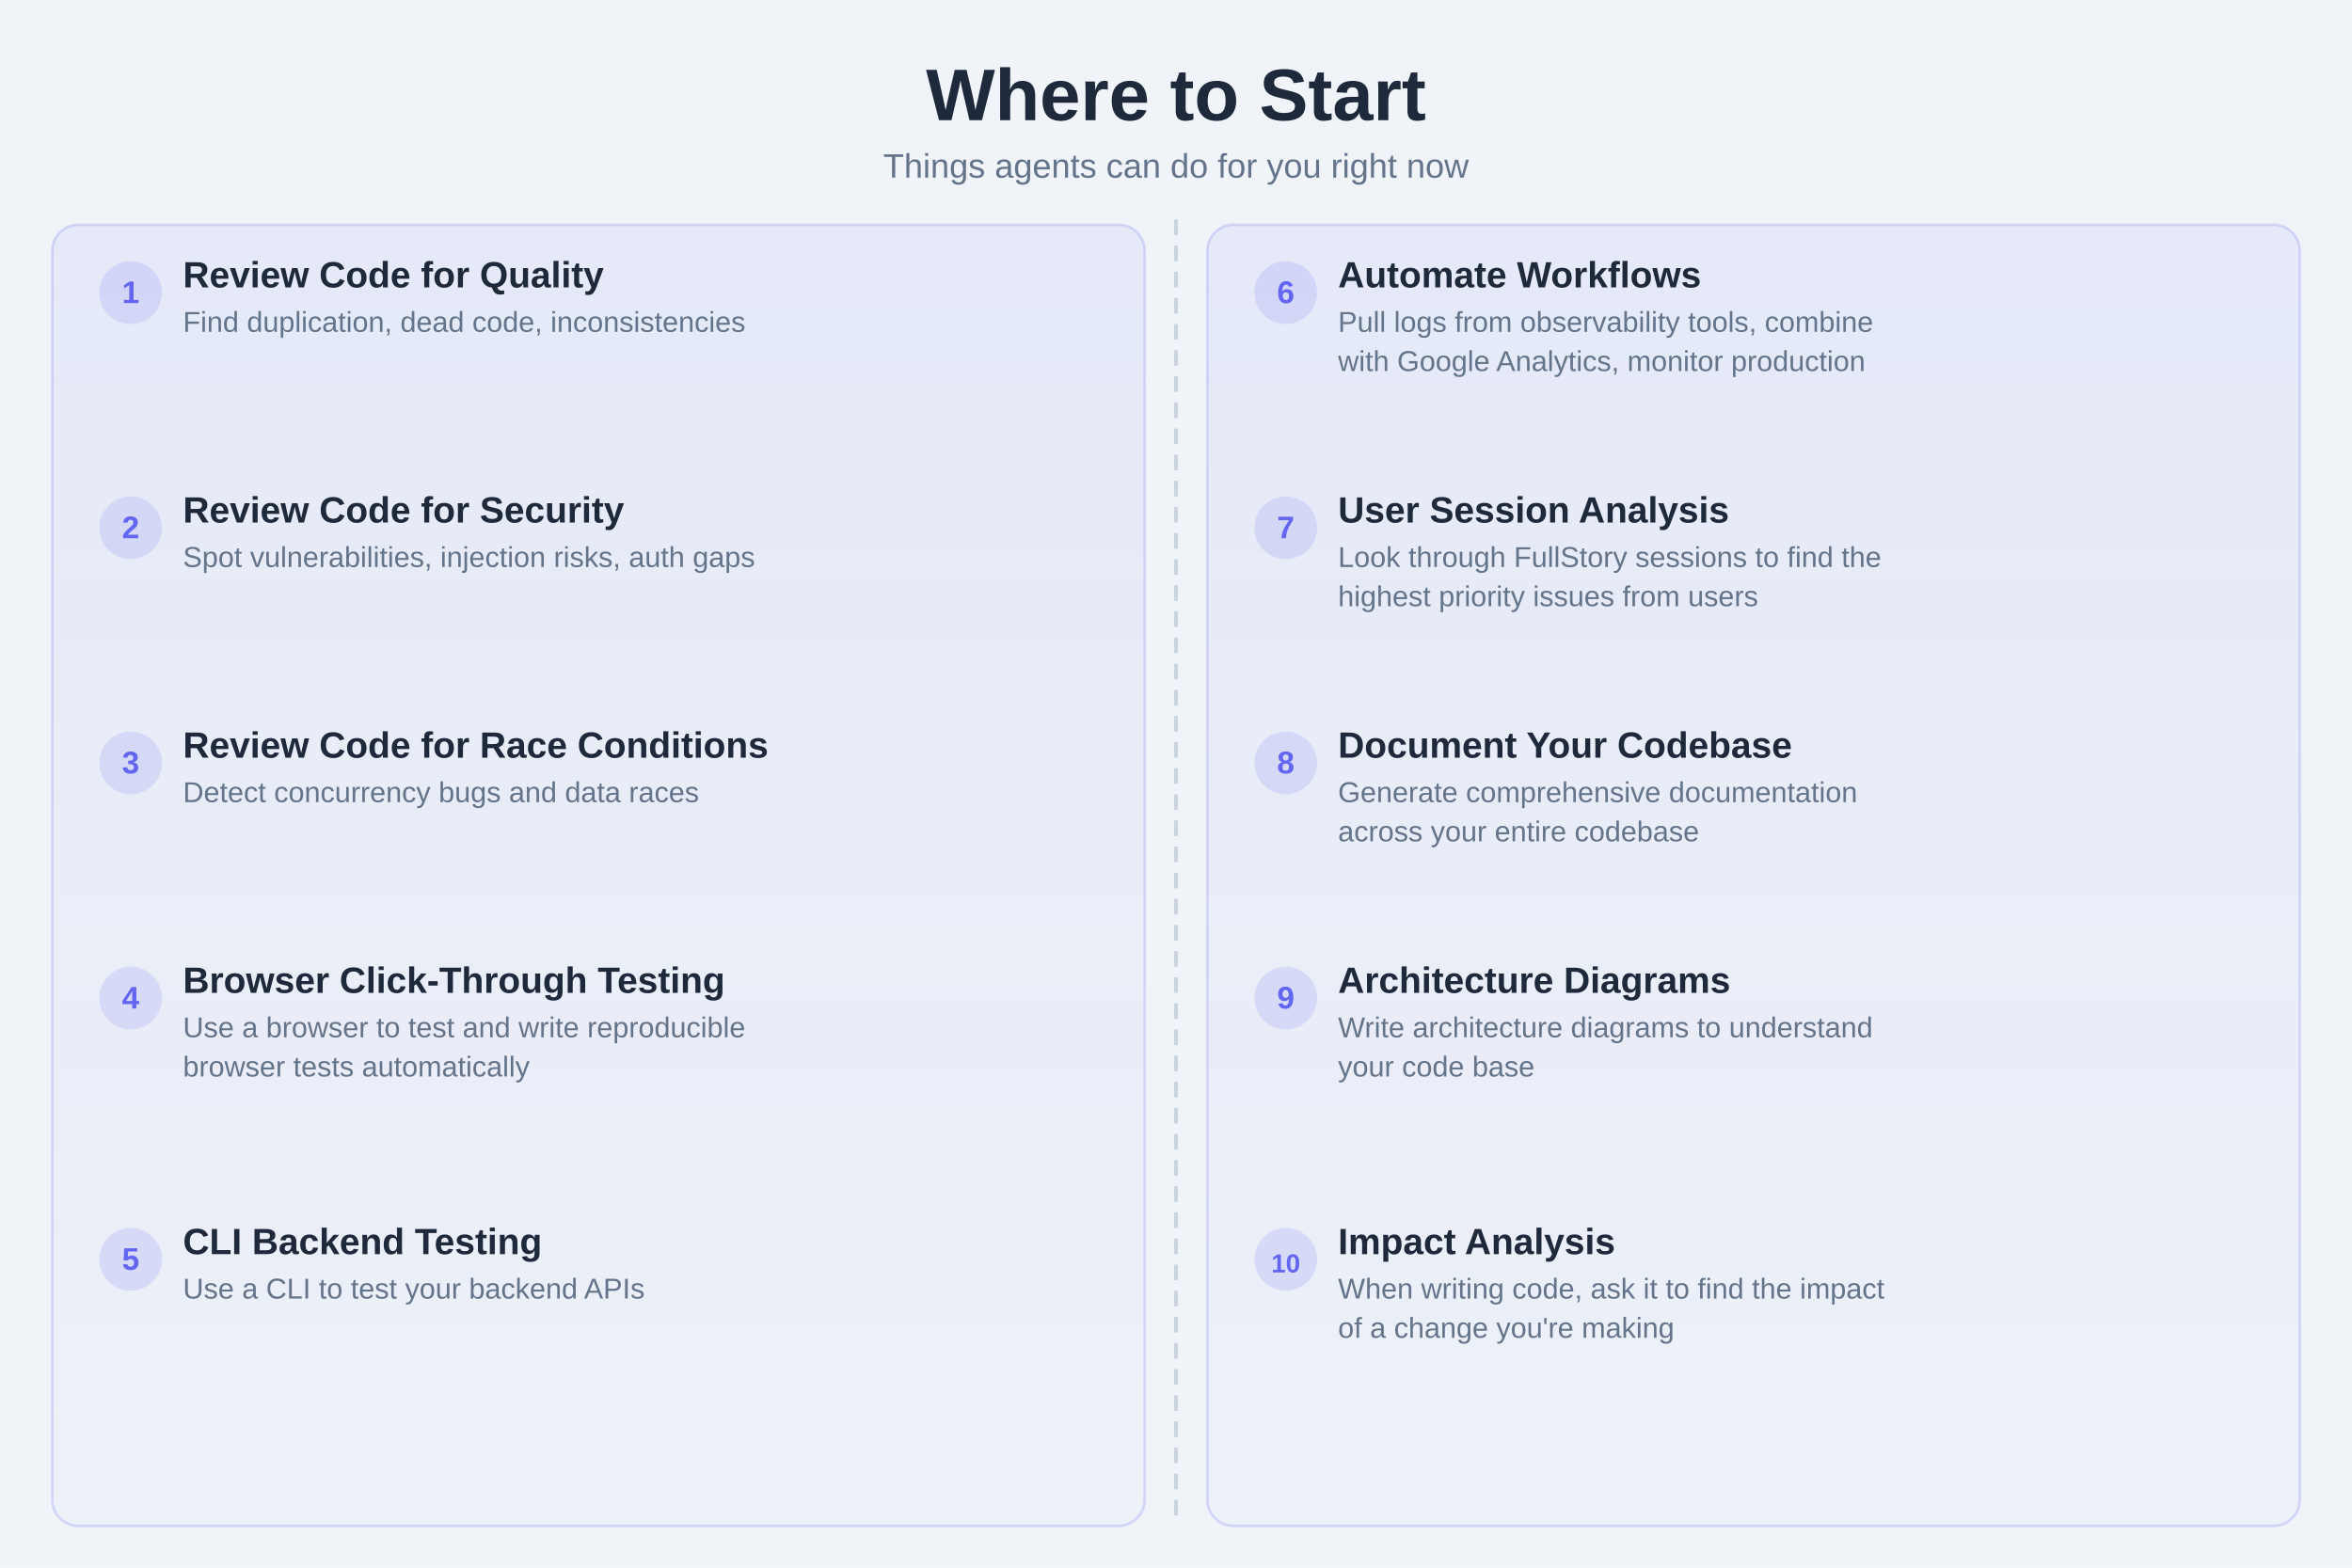
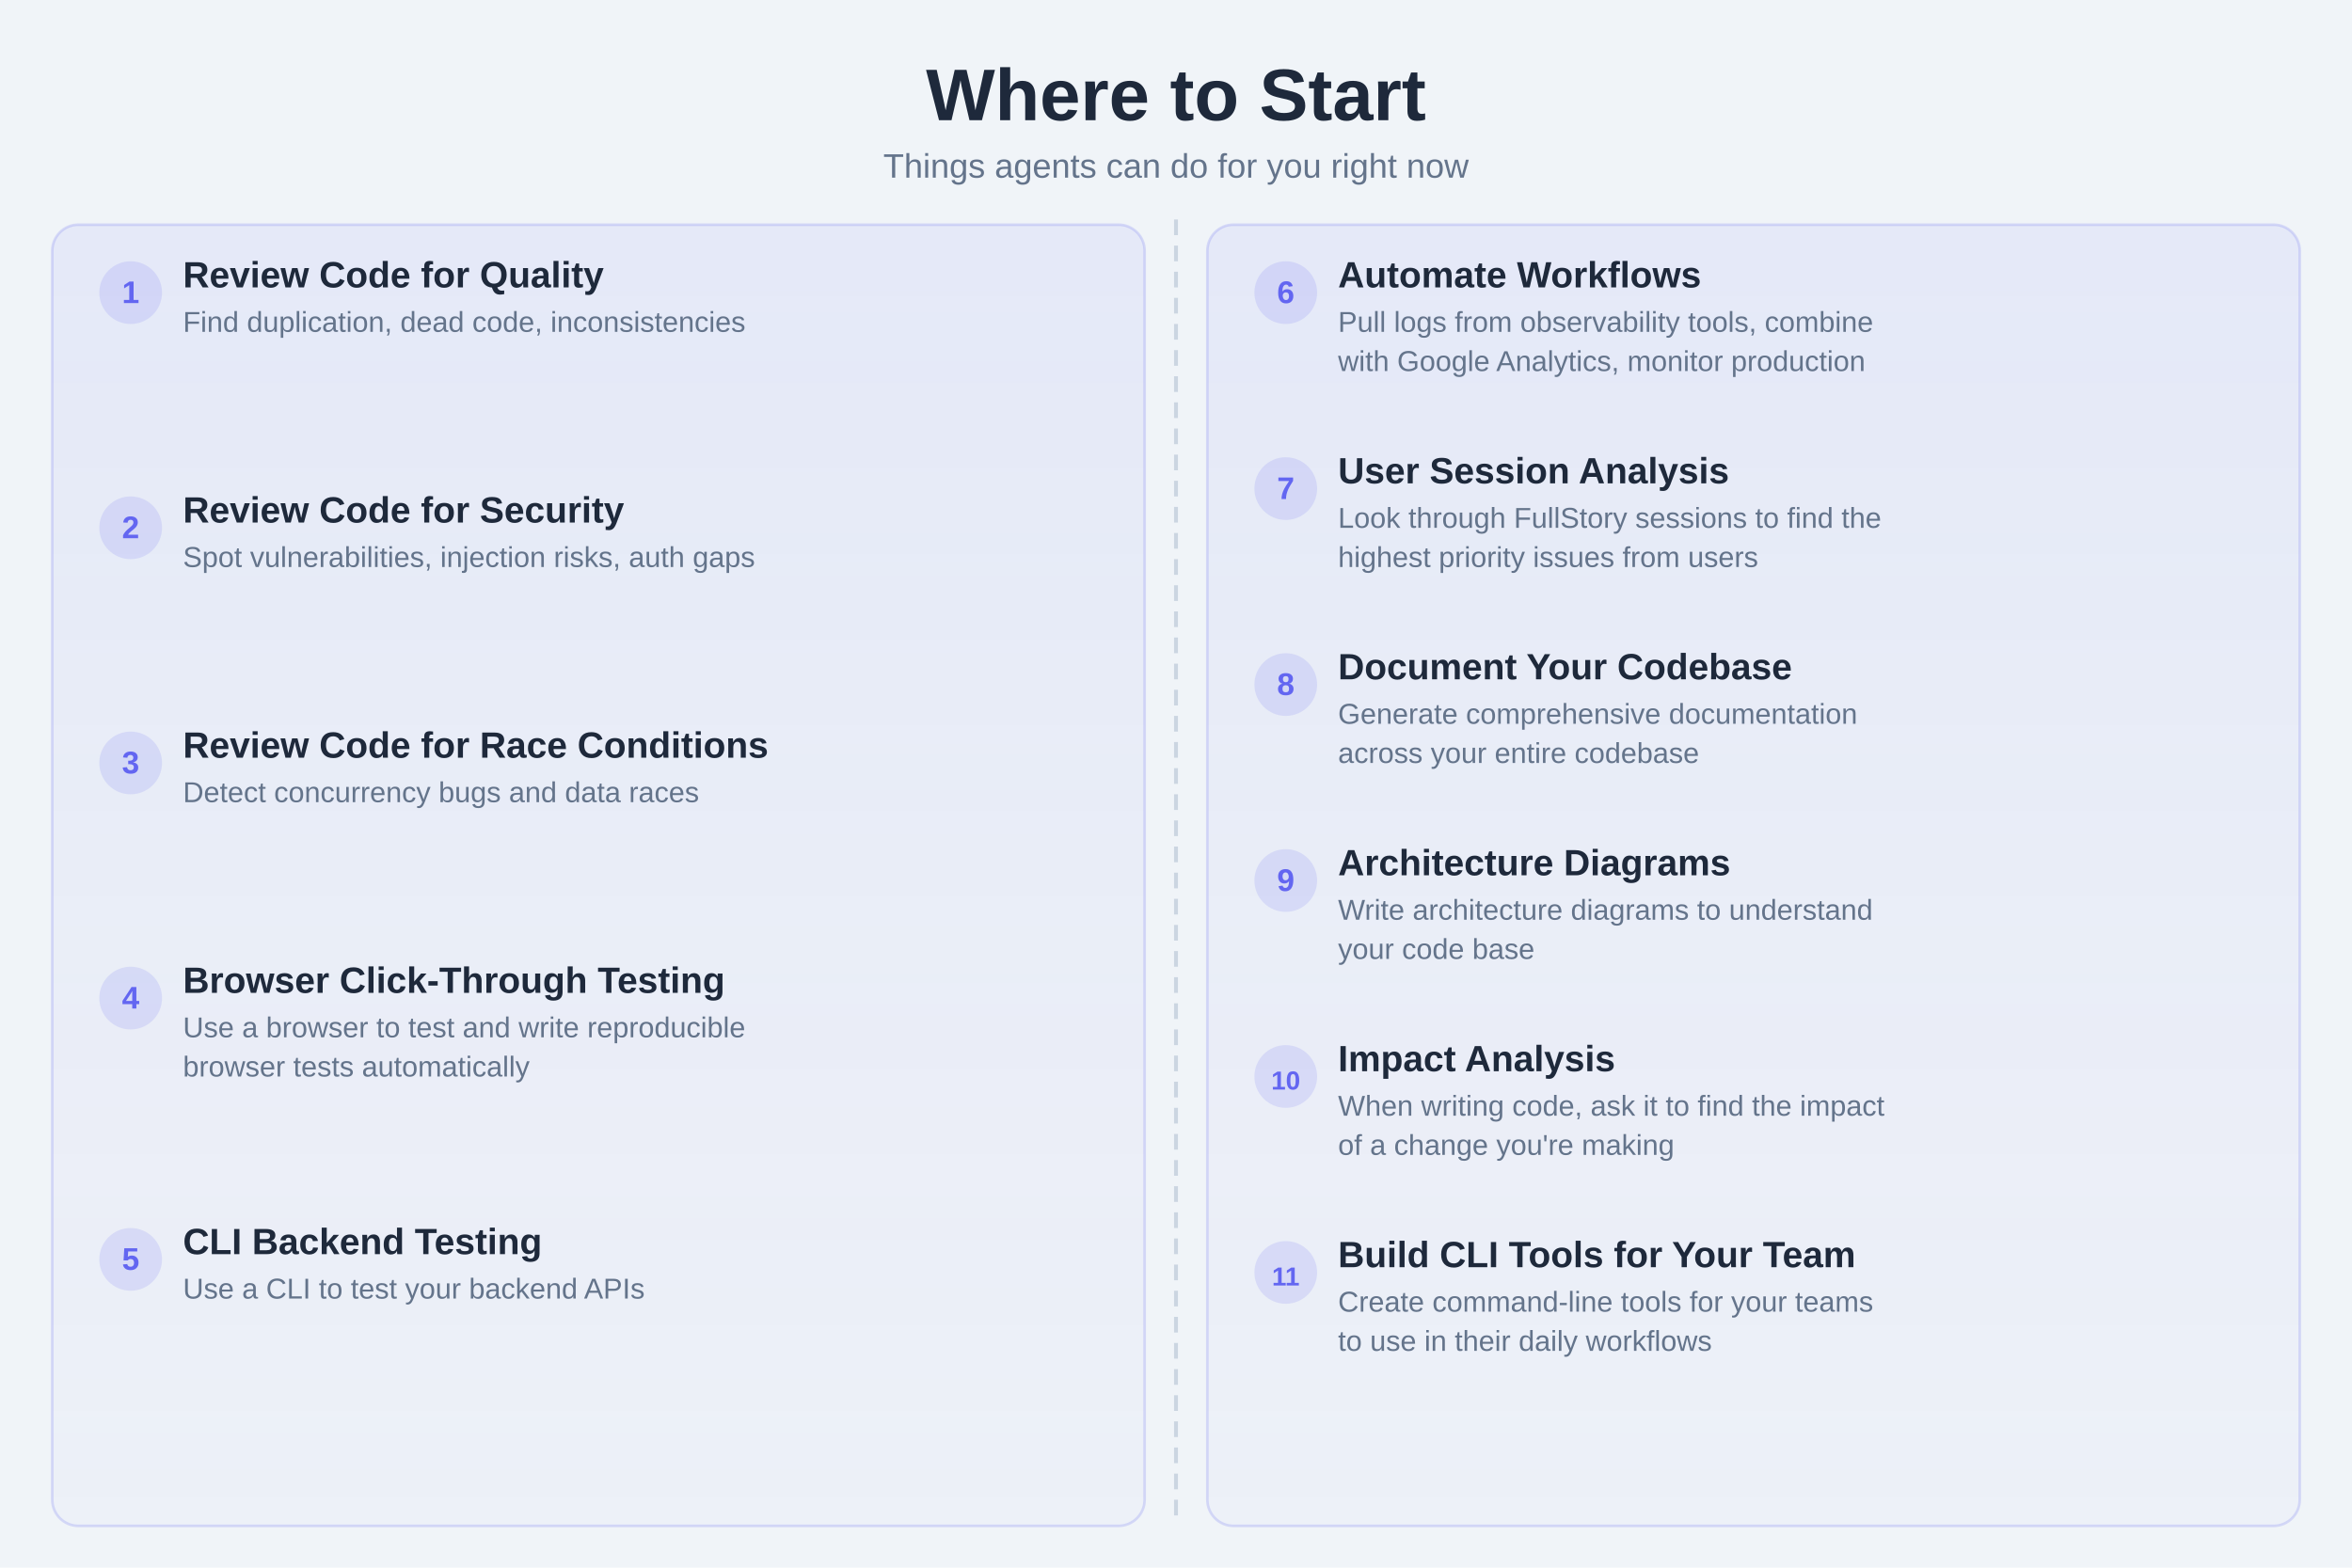
<svg xmlns="http://www.w3.org/2000/svg" viewBox="0 0 900 600" width="900" height="600">
  <defs>
    <linearGradient id="headerGrad" x1="0%" y1="0%" x2="100%" y2="0%">
      <stop offset="0%" stop-color="#667eea" />
      <stop offset="100%" stop-color="#764ba2" />
    </linearGradient>
    <linearGradient id="colBg" x1="0%" y1="0%" x2="0%" y2="100%">
      <stop offset="0%" stop-color="#6366f1" stop-opacity="0.08" />
      <stop offset="100%" stop-color="#6366f1" stop-opacity="0.02" />
    </linearGradient>
  </defs>
  <rect width="900" height="600" fill="#f0f4f8" />
  <text x="450" y="46" text-anchor="middle" font-family="Arial, sans-serif" font-size="28" font-weight="bold" fill="#1e293b">Where to Start</text>
  <text x="450" y="68" text-anchor="middle" font-family="Arial, sans-serif" font-size="13" fill="#64748b">Things agents can do for you right now</text>
  <line x1="450" y1="84" x2="450" y2="580" stroke="#cbd5e1" stroke-width="1.5" stroke-dasharray="6,4" />
  <rect x="20" y="86" width="418" height="498" rx="10" fill="url(#colBg)" stroke="#6366f1" stroke-width="1" stroke-opacity="0.2" />
  <rect x="462" y="86" width="418" height="498" rx="10" fill="url(#colBg)" stroke="#6366f1" stroke-width="1" stroke-opacity="0.2" />
  <g transform="translate(38, 100)">
    <circle cx="12" cy="12" r="12" fill="#6366f1" opacity="0.15" />
    <text x="12" y="16" text-anchor="middle" font-family="Arial, sans-serif" font-size="12" font-weight="bold" fill="#6366f1">1</text>
    <text x="32" y="10" font-family="Arial, sans-serif" font-size="14" font-weight="bold" fill="#1e293b">Review Code for Quality</text>
    <text x="32" y="27" font-family="Arial, sans-serif" font-size="11" fill="#64748b">Find duplication, dead code, inconsistencies</text>
  </g>
  <g transform="translate(38, 190)">
    <circle cx="12" cy="12" r="12" fill="#6366f1" opacity="0.15" />
    <text x="12" y="16" text-anchor="middle" font-family="Arial, sans-serif" font-size="12" font-weight="bold" fill="#6366f1">2</text>
    <text x="32" y="10" font-family="Arial, sans-serif" font-size="14" font-weight="bold" fill="#1e293b">Review Code for Security</text>
    <text x="32" y="27" font-family="Arial, sans-serif" font-size="11" fill="#64748b">Spot vulnerabilities, injection risks, auth gaps</text>
  </g>
  <g transform="translate(38, 280)">
    <circle cx="12" cy="12" r="12" fill="#6366f1" opacity="0.15" />
    <text x="12" y="16" text-anchor="middle" font-family="Arial, sans-serif" font-size="12" font-weight="bold" fill="#6366f1">3</text>
    <text x="32" y="10" font-family="Arial, sans-serif" font-size="14" font-weight="bold" fill="#1e293b">Review Code for Race Conditions</text>
    <text x="32" y="27" font-family="Arial, sans-serif" font-size="11" fill="#64748b">Detect concurrency bugs and data races</text>
  </g>
  <g transform="translate(38, 370)">
    <circle cx="12" cy="12" r="12" fill="#6366f1" opacity="0.15" />
    <text x="12" y="16" text-anchor="middle" font-family="Arial, sans-serif" font-size="12" font-weight="bold" fill="#6366f1">4</text>
    <text x="32" y="10" font-family="Arial, sans-serif" font-size="14" font-weight="bold" fill="#1e293b">Browser Click-Through Testing</text>
    <text x="32" y="27" font-family="Arial, sans-serif" font-size="11" fill="#64748b">Use a browser to test and write reproducible</text>
    <text x="32" y="42" font-family="Arial, sans-serif" font-size="11" fill="#64748b">browser tests automatically</text>
  </g>
  <g transform="translate(38, 470)">
    <circle cx="12" cy="12" r="12" fill="#6366f1" opacity="0.15" />
    <text x="12" y="16" text-anchor="middle" font-family="Arial, sans-serif" font-size="12" font-weight="bold" fill="#6366f1">5</text>
    <text x="32" y="10" font-family="Arial, sans-serif" font-size="14" font-weight="bold" fill="#1e293b">CLI Backend Testing</text>
    <text x="32" y="27" font-family="Arial, sans-serif" font-size="11" fill="#64748b">Use a CLI to test your backend APIs</text>
  </g>
  <g transform="translate(480, 100)">
    <circle cx="12" cy="12" r="12" fill="#6366f1" opacity="0.15" />
    <text x="12" y="16" text-anchor="middle" font-family="Arial, sans-serif" font-size="12" font-weight="bold" fill="#6366f1">6</text>
    <text x="32" y="10" font-family="Arial, sans-serif" font-size="14" font-weight="bold" fill="#1e293b">Automate Workflows</text>
    <text x="32" y="27" font-family="Arial, sans-serif" font-size="11" fill="#64748b">Pull logs from observability tools, combine</text>
    <text x="32" y="42" font-family="Arial, sans-serif" font-size="11" fill="#64748b">with Google Analytics, monitor production</text>
  </g>
-   <g transform="translate(480, 190)">
+   <g transform="translate(480, 175)">
    <circle cx="12" cy="12" r="12" fill="#6366f1" opacity="0.15" />
    <text x="12" y="16" text-anchor="middle" font-family="Arial, sans-serif" font-size="12" font-weight="bold" fill="#6366f1">7</text>
    <text x="32" y="10" font-family="Arial, sans-serif" font-size="14" font-weight="bold" fill="#1e293b">User Session Analysis</text>
    <text x="32" y="27" font-family="Arial, sans-serif" font-size="11" fill="#64748b">Look through FullStory sessions to find the</text>
    <text x="32" y="42" font-family="Arial, sans-serif" font-size="11" fill="#64748b">highest priority issues from users</text>
  </g>
-   <g transform="translate(480, 280)">
+   <g transform="translate(480, 250)">
    <circle cx="12" cy="12" r="12" fill="#6366f1" opacity="0.15" />
    <text x="12" y="16" text-anchor="middle" font-family="Arial, sans-serif" font-size="12" font-weight="bold" fill="#6366f1">8</text>
    <text x="32" y="10" font-family="Arial, sans-serif" font-size="14" font-weight="bold" fill="#1e293b">Document Your Codebase</text>
    <text x="32" y="27" font-family="Arial, sans-serif" font-size="11" fill="#64748b">Generate comprehensive documentation</text>
    <text x="32" y="42" font-family="Arial, sans-serif" font-size="11" fill="#64748b">across your entire codebase</text>
  </g>
-   <g transform="translate(480, 370)">
+   <g transform="translate(480, 325)">
    <circle cx="12" cy="12" r="12" fill="#6366f1" opacity="0.15" />
    <text x="12" y="16" text-anchor="middle" font-family="Arial, sans-serif" font-size="12" font-weight="bold" fill="#6366f1">9</text>
    <text x="32" y="10" font-family="Arial, sans-serif" font-size="14" font-weight="bold" fill="#1e293b">Architecture Diagrams</text>
    <text x="32" y="27" font-family="Arial, sans-serif" font-size="11" fill="#64748b">Write architecture diagrams to understand</text>
    <text x="32" y="42" font-family="Arial, sans-serif" font-size="11" fill="#64748b">your code base</text>
  </g>
-   <g transform="translate(480, 470)">
+   <g transform="translate(480, 400)">
    <circle cx="12" cy="12" r="12" fill="#6366f1" opacity="0.15" />
    <text x="12" y="17" text-anchor="middle" font-family="Arial, sans-serif" font-size="10" font-weight="bold" fill="#6366f1">10</text>
    <text x="32" y="10" font-family="Arial, sans-serif" font-size="14" font-weight="bold" fill="#1e293b">Impact Analysis</text>
    <text x="32" y="27" font-family="Arial, sans-serif" font-size="11" fill="#64748b">When writing code, ask it to find the impact</text>
    <text x="32" y="42" font-family="Arial, sans-serif" font-size="11" fill="#64748b">of a change you're making</text>
  </g>
+   <g transform="translate(480, 475)">
+     <circle cx="12" cy="12" r="12" fill="#6366f1" opacity="0.15" />
+     <text x="12" y="17" text-anchor="middle" font-family="Arial, sans-serif" font-size="10" font-weight="bold" fill="#6366f1">11</text>
+     <text x="32" y="10" font-family="Arial, sans-serif" font-size="14" font-weight="bold" fill="#1e293b">Build CLI Tools for Your Team</text>
+     <text x="32" y="27" font-family="Arial, sans-serif" font-size="11" fill="#64748b">Create command-line tools for your teams</text>
+     <text x="32" y="42" font-family="Arial, sans-serif" font-size="11" fill="#64748b">to use in their daily workflows</text>
+   </g>
</svg>
